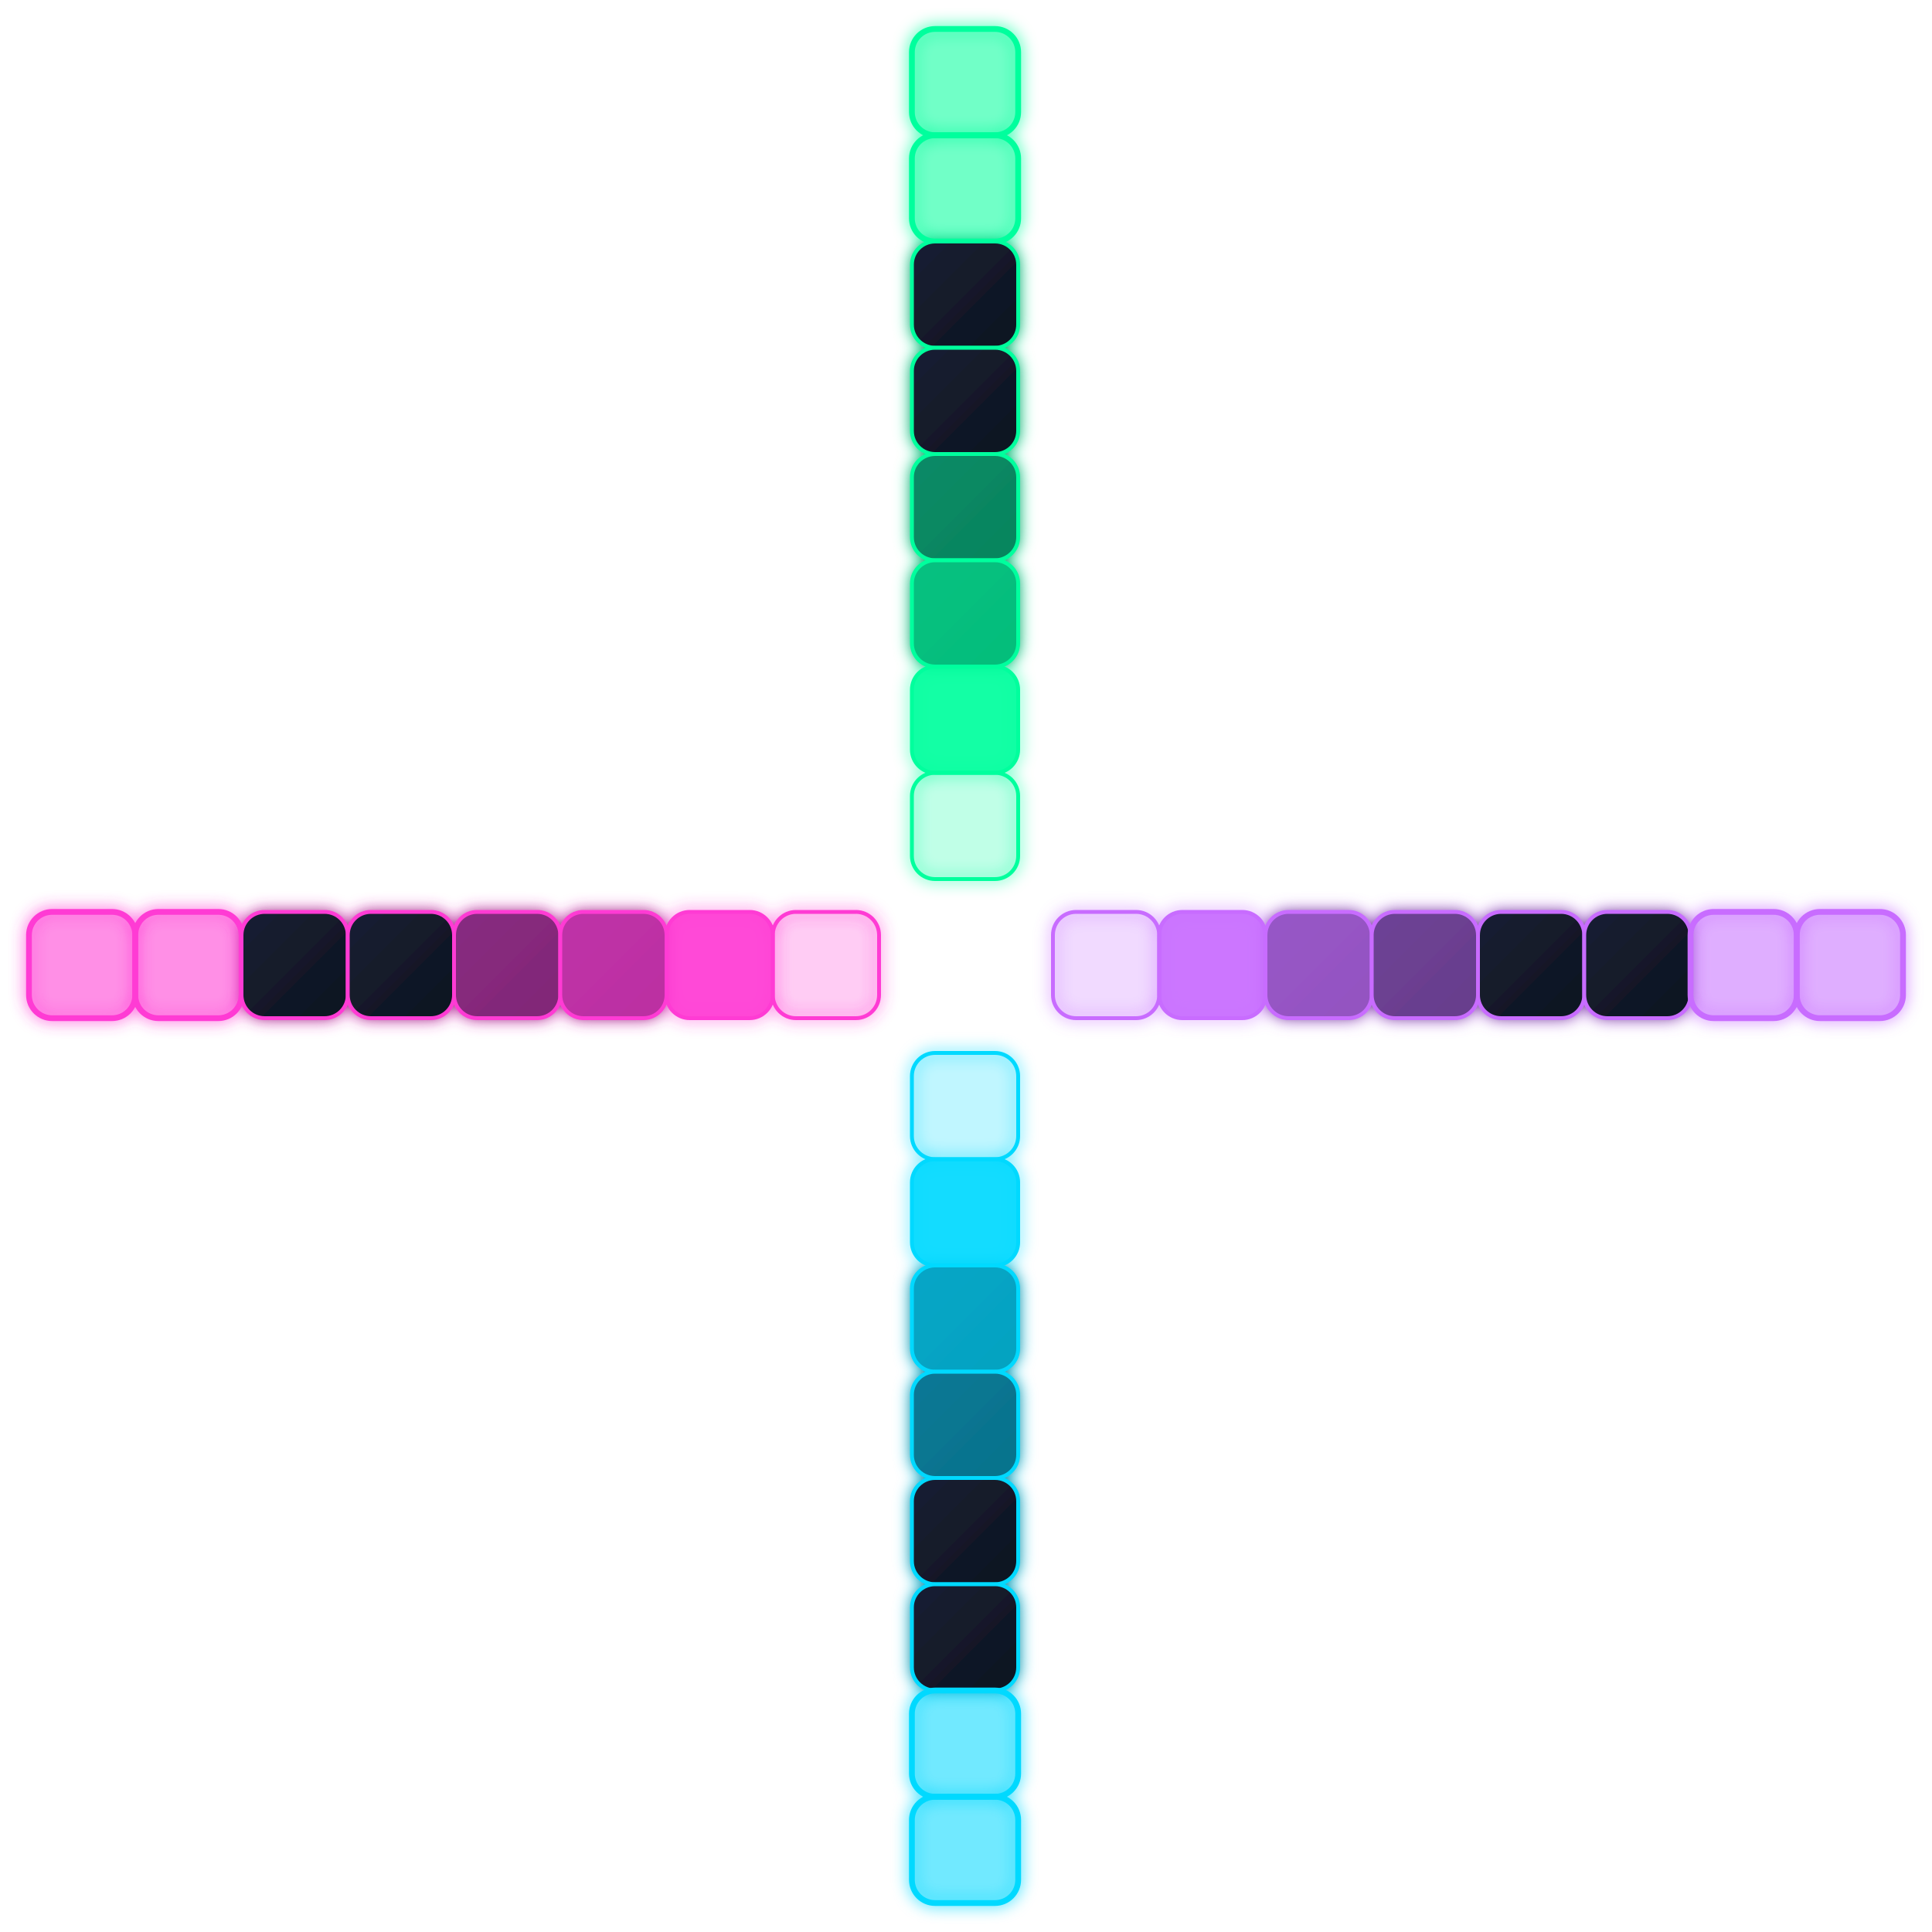
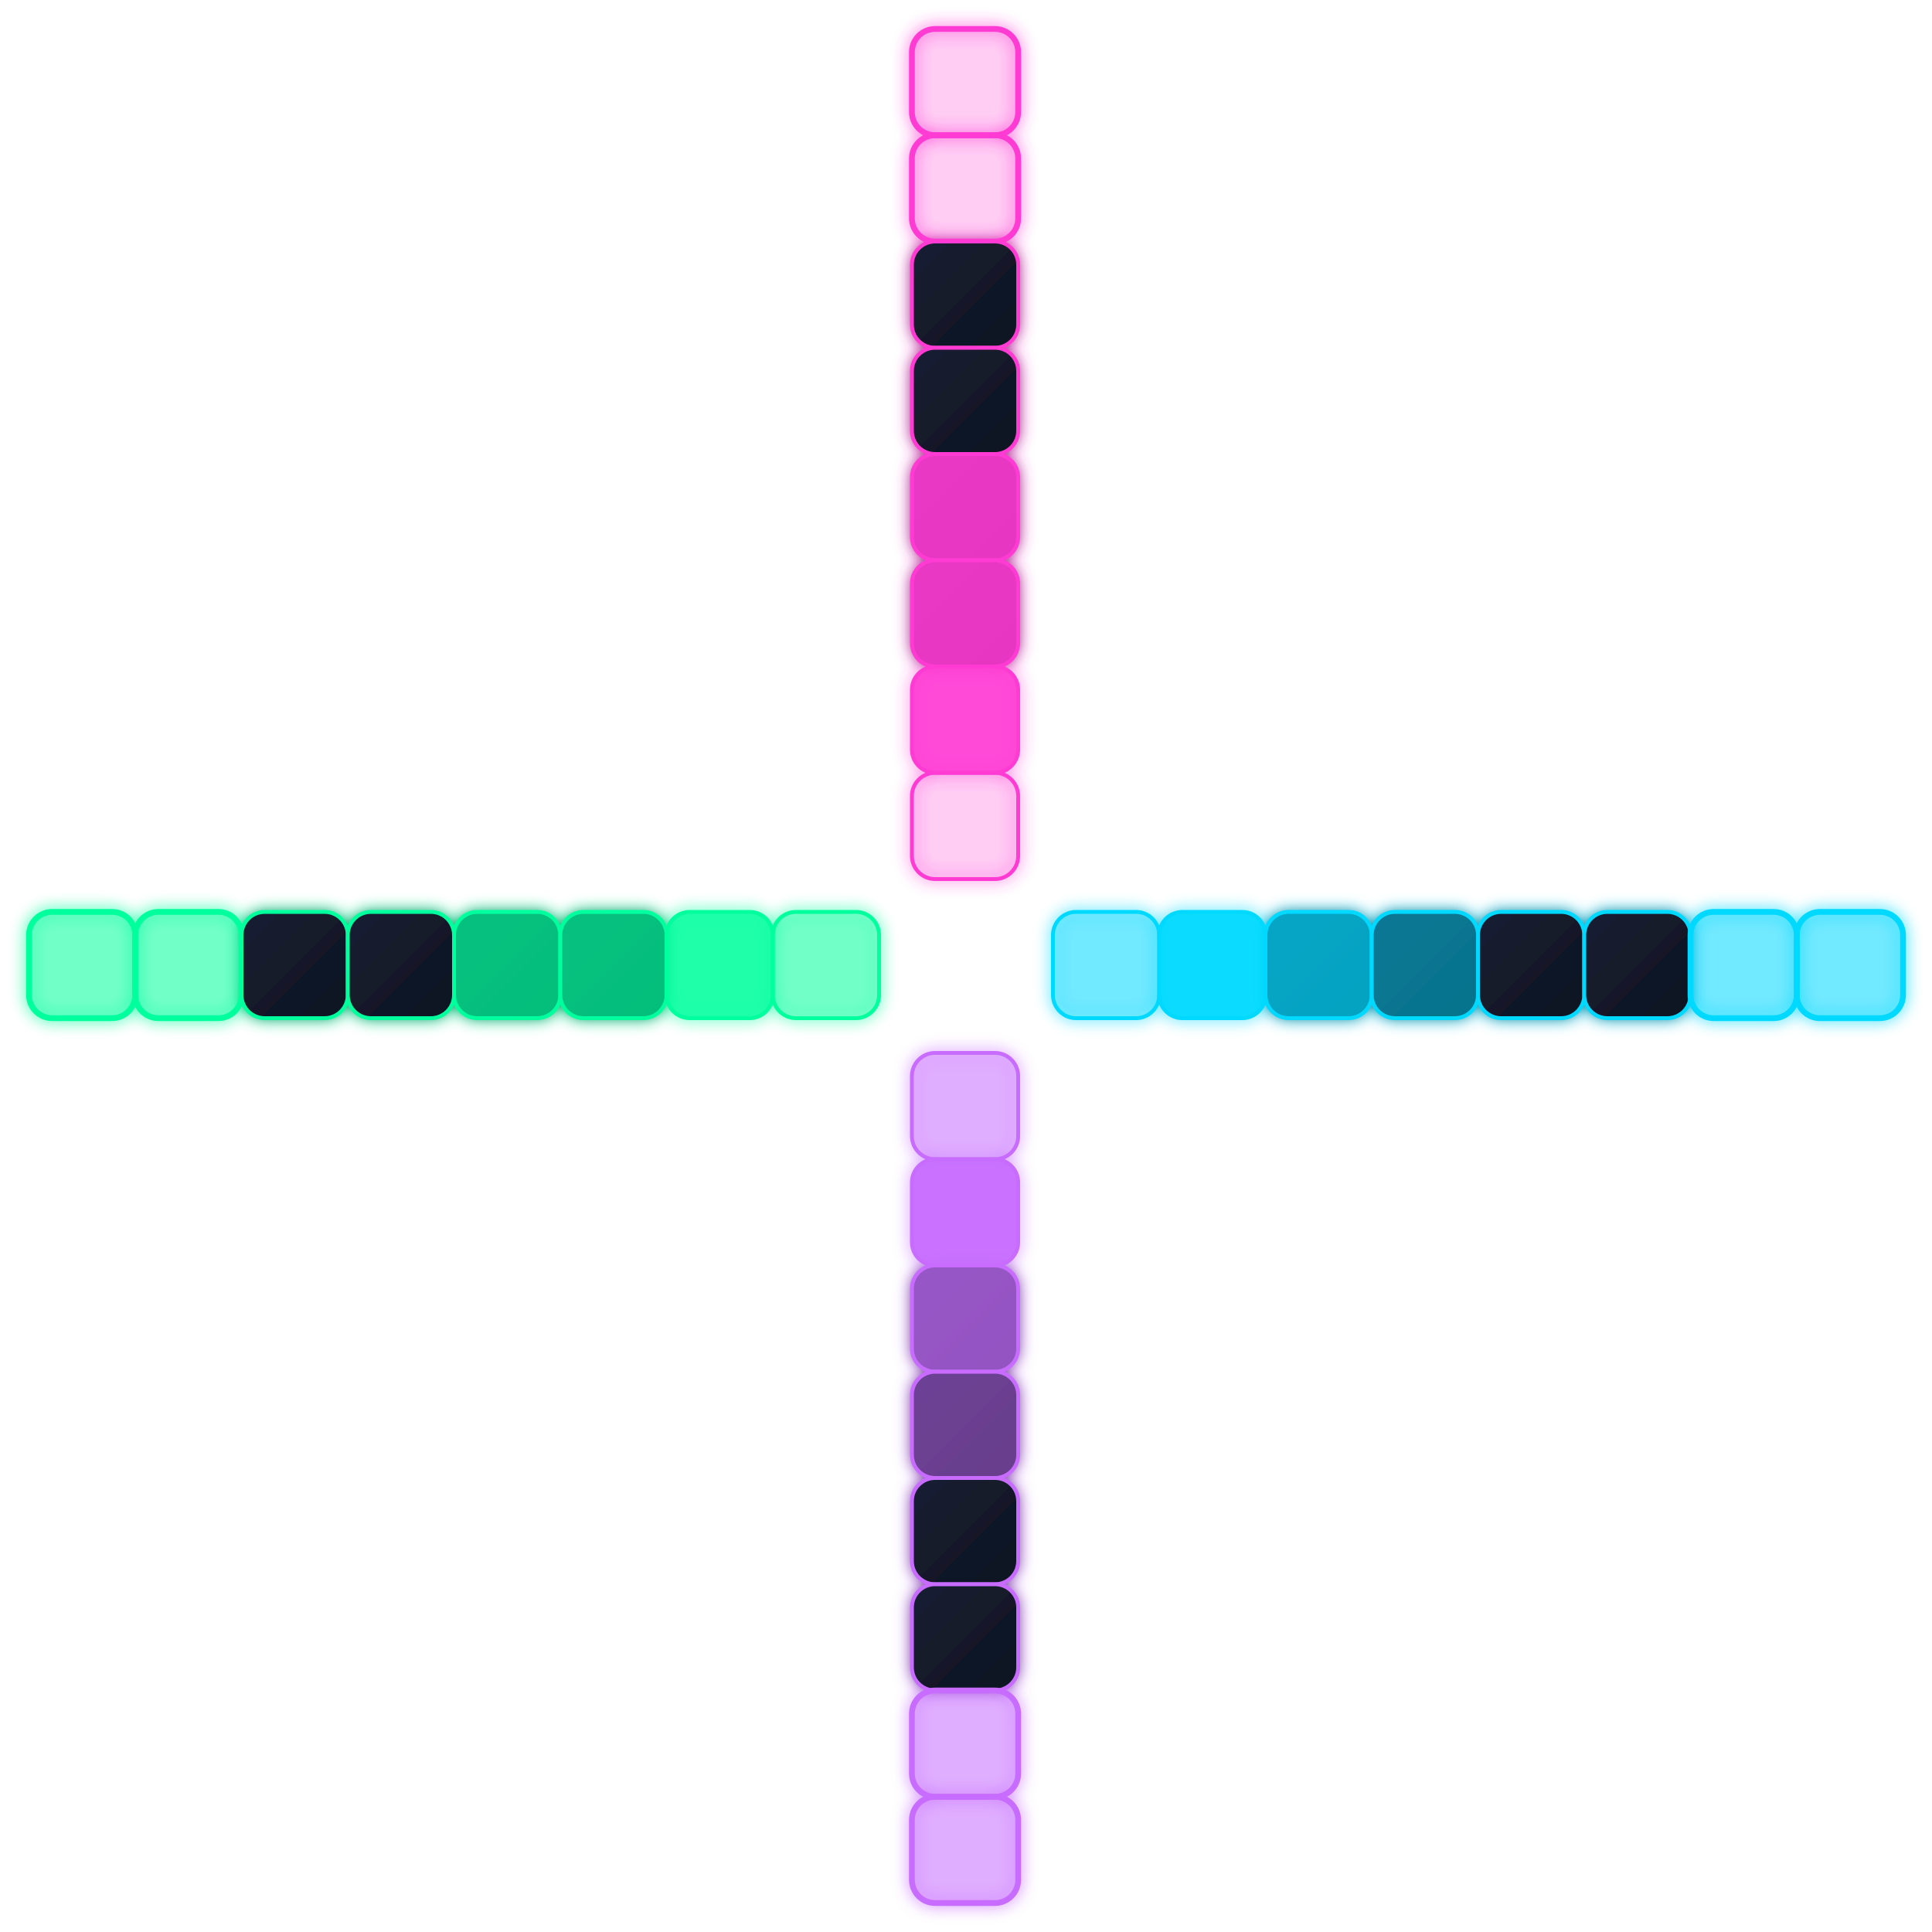
<svg xmlns="http://www.w3.org/2000/svg" width="1000" height="1000" viewBox="0 0 1000 1000" fill="none">
  <defs>
    <linearGradient id="cellFill" x1="0" y1="0" x2="1" y2="1">
      <stop offset="0%" stop-color="#182033" />
      <stop offset="100%" stop-color="#0d1320" />
    </linearGradient>
    <filter id="softGlow">
      <feGaussianBlur stdDeviation="4" result="blur" />
      <feMerge>
        <feMergeNode in="blur" />
        <feMergeNode in="SourceGraphic" />
      </feMerge>
    </filter>
  </defs>
  <g filter="url(#softGlow)">
-     <rect x="15" y="472" width="55" height="55" rx="12" fill="#ff3bd455" stroke="#ff3bd4" stroke-width="3" />
-     <rect x="70" y="472" width="55" height="55" rx="12" fill="#ff3bd455" stroke="#ff3bd4" stroke-width="3" />
-     <rect x="125" y="472" width="55" height="55" rx="12" fill="url(#cellFill)" stroke="#ff3bd4" stroke-width="2" />
-     <rect x="180" y="472" width="55" height="55" rx="12" fill="url(#cellFill)" stroke="#ff3bd4" stroke-width="2" />
-     <rect x="235" y="472" width="55" height="55" rx="12" fill="url(#cellFill)" stroke="#ff3bd4" stroke-width="2" />
-     <rect x="290" y="472" width="55" height="55" rx="12" fill="url(#cellFill)" stroke="#ff3bd4" stroke-width="2" />
-     <rect x="345" y="472" width="55" height="55" rx="12" fill="#ff3bd422" stroke="#ff3bd4" stroke-width="2" />
-     <rect x="400" y="472" width="55" height="55" rx="12" fill="#ff3bd422" stroke="#ff3bd4" stroke-width="2" />
-     <rect x="545" y="472" width="55" height="55" rx="12" fill="#c86cff22" stroke="#c86cff" stroke-width="2" />
-     <rect x="600" y="472" width="55" height="55" rx="12" fill="#c86cff22" stroke="#c86cff" stroke-width="2" />
-     <rect x="655" y="472" width="55" height="55" rx="12" fill="url(#cellFill)" stroke="#c86cff" stroke-width="2" />
-     <rect x="710" y="472" width="55" height="55" rx="12" fill="url(#cellFill)" stroke="#c86cff" stroke-width="2" />
-     <rect x="765" y="472" width="55" height="55" rx="12" fill="url(#cellFill)" stroke="#c86cff" stroke-width="2" />
-     <rect x="820" y="472" width="55" height="55" rx="12" fill="url(#cellFill)" stroke="#c86cff" stroke-width="2" />
-     <rect x="875" y="472" width="55" height="55" rx="12" fill="#c86cff55" stroke="#c86cff" stroke-width="3" />
-     <rect x="930" y="472" width="55" height="55" rx="12" fill="#c86cff55" stroke="#c86cff" stroke-width="3" />
-     <rect x="472" y="15" width="55" height="55" rx="12" fill="#00ff9d55" stroke="#00ff9d" stroke-width="3" />
-     <rect x="472" y="70" width="55" height="55" rx="12" fill="#00ff9d55" stroke="#00ff9d" stroke-width="3" />
-     <rect x="472" y="125" width="55" height="55" rx="12" fill="url(#cellFill)" stroke="#00ff9d" stroke-width="2" />
-     <rect x="472" y="180" width="55" height="55" rx="12" fill="url(#cellFill)" stroke="#00ff9d" stroke-width="2" />
-     <rect x="472" y="235" width="55" height="55" rx="12" fill="url(#cellFill)" stroke="#00ff9d" stroke-width="2" />
-     <rect x="472" y="290" width="55" height="55" rx="12" fill="url(#cellFill)" stroke="#00ff9d" stroke-width="2" />
-     <rect x="472" y="345" width="55" height="55" rx="12" fill="#00ff9d22" stroke="#00ff9d" stroke-width="2" />
-     <rect x="472" y="400" width="55" height="55" rx="12" fill="#00ff9d22" stroke="#00ff9d" stroke-width="2" />
-     <rect x="472" y="545" width="55" height="55" rx="12" fill="#00d9ff22" stroke="#00d9ff" stroke-width="2" />
-     <rect x="472" y="600" width="55" height="55" rx="12" fill="#00d9ff22" stroke="#00d9ff" stroke-width="2" />
-     <rect x="472" y="655" width="55" height="55" rx="12" fill="url(#cellFill)" stroke="#00d9ff" stroke-width="2" />
-     <rect x="472" y="710" width="55" height="55" rx="12" fill="url(#cellFill)" stroke="#00d9ff" stroke-width="2" />
-     <rect x="472" y="765" width="55" height="55" rx="12" fill="url(#cellFill)" stroke="#00d9ff" stroke-width="2" />
-     <rect x="472" y="820" width="55" height="55" rx="12" fill="url(#cellFill)" stroke="#00d9ff" stroke-width="2" />
-     <rect x="472" y="875" width="55" height="55" rx="12" fill="#00d9ff55" stroke="#00d9ff" stroke-width="3" />
-     <rect x="472" y="930" width="55" height="55" rx="12" fill="#00d9ff55" stroke="#00d9ff" stroke-width="3" />
+     <rect x="15" y="472" width="55" height="55" rx="12" fill="#00ff9d55" stroke="#00ff9d" stroke-width="3" />
+     <rect x="70" y="472" width="55" height="55" rx="12" fill="#00ff9d55" stroke="#00ff9d" stroke-width="3" />
+     <rect x="125" y="472" width="55" height="55" rx="12" fill="url(#cellFill)" stroke="#00ff9d" stroke-width="2" />
+     <rect x="180" y="472" width="55" height="55" rx="12" fill="url(#cellFill)" stroke="#00ff9d" stroke-width="2" />
+     <rect x="235" y="472" width="55" height="55" rx="12" fill="url(#cellFill)" stroke="#00ff9d" stroke-width="2" />
+     <rect x="290" y="472" width="55" height="55" rx="12" fill="url(#cellFill)" stroke="#00ff9d" stroke-width="2" />
+     <rect x="345" y="472" width="55" height="55" rx="12" fill="#00ff9d55" stroke="#00ff9d" stroke-width="2" />
+     <rect x="400" y="472" width="55" height="55" rx="12" fill="#00ff9d55" stroke="#00ff9d" stroke-width="2" />
+     <rect x="545" y="472" width="55" height="55" rx="12" fill="#00d9ff55" stroke="#00d9ff" stroke-width="2" />
+     <rect x="600" y="472" width="55" height="55" rx="12" fill="#00d9ff55" stroke="#00d9ff" stroke-width="2" />
+     <rect x="655" y="472" width="55" height="55" rx="12" fill="url(#cellFill)" stroke="#00d9ff" stroke-width="2" />
+     <rect x="710" y="472" width="55" height="55" rx="12" fill="url(#cellFill)" stroke="#00d9ff" stroke-width="2" />
+     <rect x="765" y="472" width="55" height="55" rx="12" fill="url(#cellFill)" stroke="#00d9ff" stroke-width="2" />
+     <rect x="820" y="472" width="55" height="55" rx="12" fill="url(#cellFill)" stroke="#00d9ff" stroke-width="2" />
+     <rect x="875" y="472" width="55" height="55" rx="12" fill="#00d9ff55" stroke="#00d9ff" stroke-width="3" />
+     <rect x="930" y="472" width="55" height="55" rx="12" fill="#00d9ff55" stroke="#00d9ff" stroke-width="3" />
+     <rect x="472" y="15" width="55" height="55" rx="12" fill="#ff3bd422" stroke="#ff3bd4" stroke-width="3" />
+     <rect x="472" y="70" width="55" height="55" rx="12" fill="#ff3bd422" stroke="#ff3bd4" stroke-width="3" />
+     <rect x="472" y="125" width="55" height="55" rx="12" fill="url(#cellFill)" stroke="#ff3bd4" stroke-width="2" />
+     <rect x="472" y="180" width="55" height="55" rx="12" fill="url(#cellFill)" stroke="#ff3bd4" stroke-width="2" />
+     <rect x="472" y="235" width="55" height="55" rx="12" fill="url(#cellFill)" stroke="#ff3bd4" stroke-width="2" />
+     <rect x="472" y="290" width="55" height="55" rx="12" fill="url(#cellFill)" stroke="#ff3bd4" stroke-width="2" />
+     <rect x="472" y="345" width="55" height="55" rx="12" fill="#ff3bd422" stroke="#ff3bd4" stroke-width="2" />
+     <rect x="472" y="400" width="55" height="55" rx="12" fill="#ff3bd422" stroke="#ff3bd4" stroke-width="2" />
+     <rect x="472" y="545" width="55" height="55" rx="12" fill="#c86cff55" stroke="#c86cff" stroke-width="2" />
+     <rect x="472" y="600" width="55" height="55" rx="12" fill="#c86cff55" stroke="#c86cff" stroke-width="2" />
+     <rect x="472" y="655" width="55" height="55" rx="12" fill="url(#cellFill)" stroke="#c86cff" stroke-width="2" />
+     <rect x="472" y="710" width="55" height="55" rx="12" fill="url(#cellFill)" stroke="#c86cff" stroke-width="2" />
+     <rect x="472" y="765" width="55" height="55" rx="12" fill="url(#cellFill)" stroke="#c86cff" stroke-width="2" />
+     <rect x="472" y="820" width="55" height="55" rx="12" fill="url(#cellFill)" stroke="#c86cff" stroke-width="2" />
+     <rect x="472" y="875" width="55" height="55" rx="12" fill="#c86cff55" stroke="#c86cff" stroke-width="3" />
+     <rect x="472" y="930" width="55" height="55" rx="12" fill="#c86cff55" stroke="#c86cff" stroke-width="3" />
  </g>
  <g opacity="0.9">
-     <rect x="345" y="472" width="55" height="55" rx="12" fill="#ff3bd4" />
-     <rect x="290" y="472" width="55" height="55" rx="12" fill="#ff3bd4cc" />
-     <rect x="235" y="472" width="55" height="55" rx="12" fill="#ff3bd488" />
-     <rect x="472" y="345" width="55" height="55" rx="12" fill="#00ff9d" />
-     <rect x="472" y="290" width="55" height="55" rx="12" fill="#00ff9dcc" />
-     <rect x="472" y="235" width="55" height="55" rx="12" fill="#00ff9d88" />
-     <rect x="472" y="600" width="55" height="55" rx="12" fill="#00d9ff" />
-     <rect x="472" y="655" width="55" height="55" rx="12" fill="#00d9ffcc" />
-     <rect x="472" y="710" width="55" height="55" rx="12" fill="#00d9ff88" />
-     <rect x="600" y="472" width="55" height="55" rx="12" fill="#c86cff" />
-     <rect x="655" y="472" width="55" height="55" rx="12" fill="#c86cffcc" />
-     <rect x="710" y="472" width="55" height="55" rx="12" fill="#c86cff88" />
+     <rect x="345" y="472" width="55" height="55" rx="12" fill="#00ff9dcc" />
+     <rect x="290" y="472" width="55" height="55" rx="12" fill="#00ff9dcc" />
+     <rect x="235" y="472" width="55" height="55" rx="12" fill="#00ff9dcc" />
+     <rect x="472" y="345" width="55" height="55" rx="12" fill="#ff3bd4" />
+     <rect x="472" y="290" width="55" height="55" rx="12" fill="#ff3bd4" />
+     <rect x="472" y="235" width="55" height="55" rx="12" fill="#ff3bd4" />
+     <rect x="472" y="600" width="55" height="55" rx="12" fill="#c86cff" />
+     <rect x="472" y="655" width="55" height="55" rx="12" fill="#c86cffcc" />
+     <rect x="472" y="710" width="55" height="55" rx="12" fill="#c86cff88" />
+     <rect x="600" y="472" width="55" height="55" rx="12" fill="#00d9ff" />
+     <rect x="655" y="472" width="55" height="55" rx="12" fill="#00d9ffcc" />
+     <rect x="710" y="472" width="55" height="55" rx="12" fill="#00d9ff88" />
  </g>
</svg>
